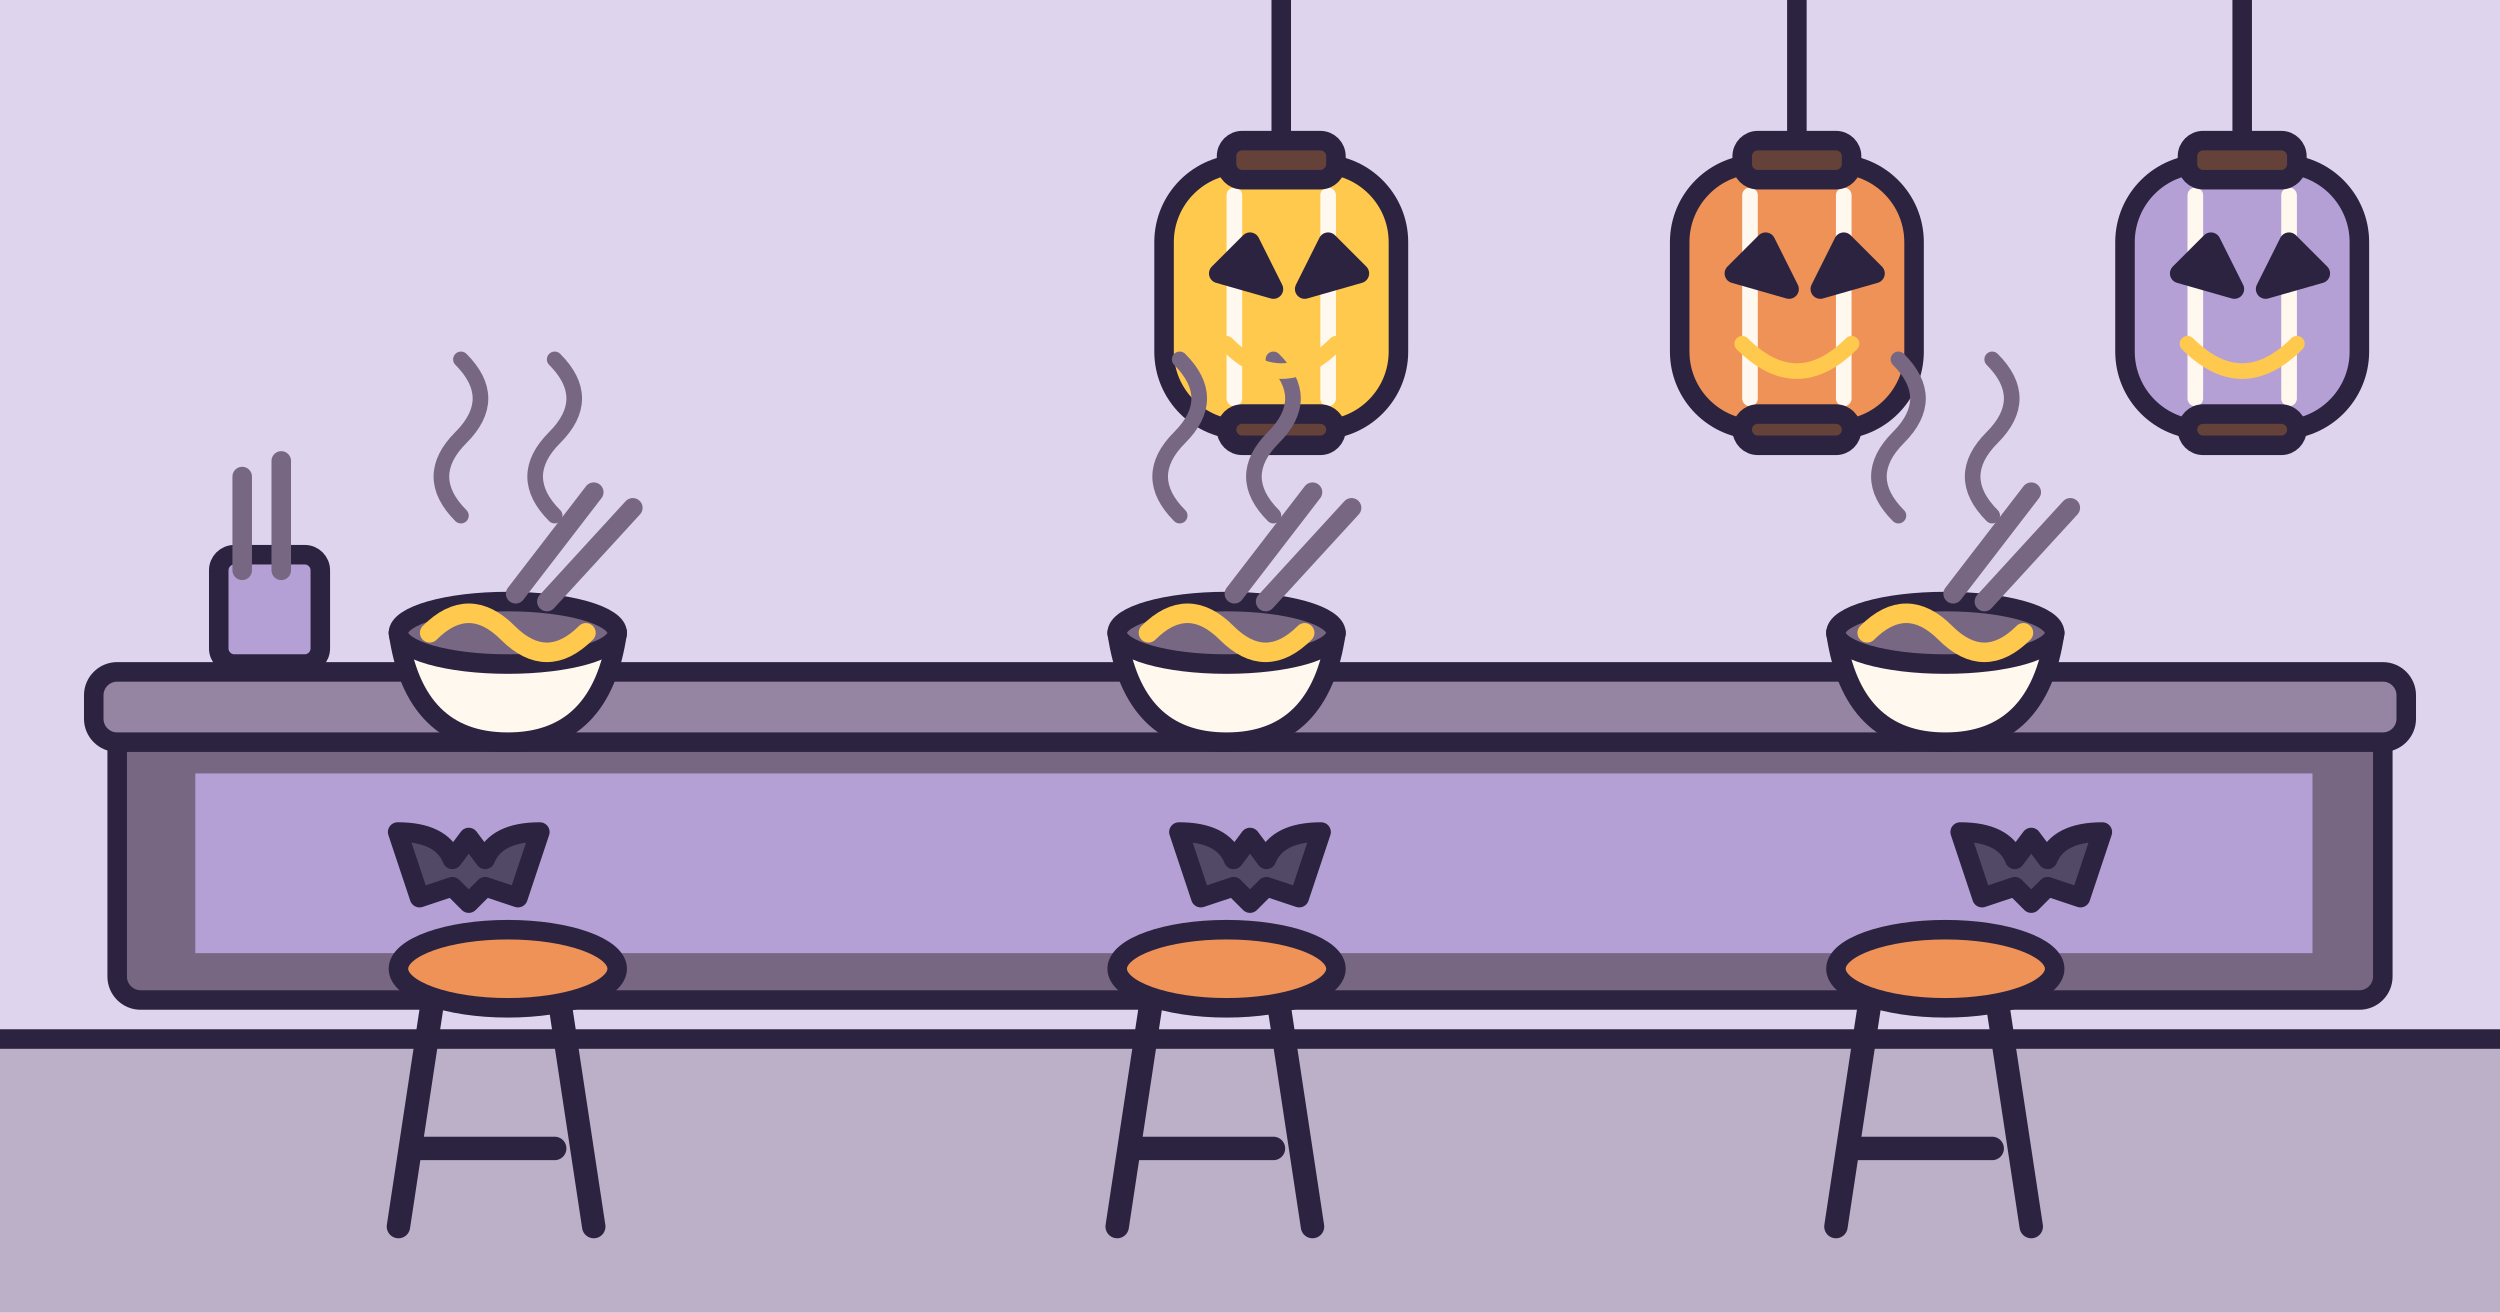
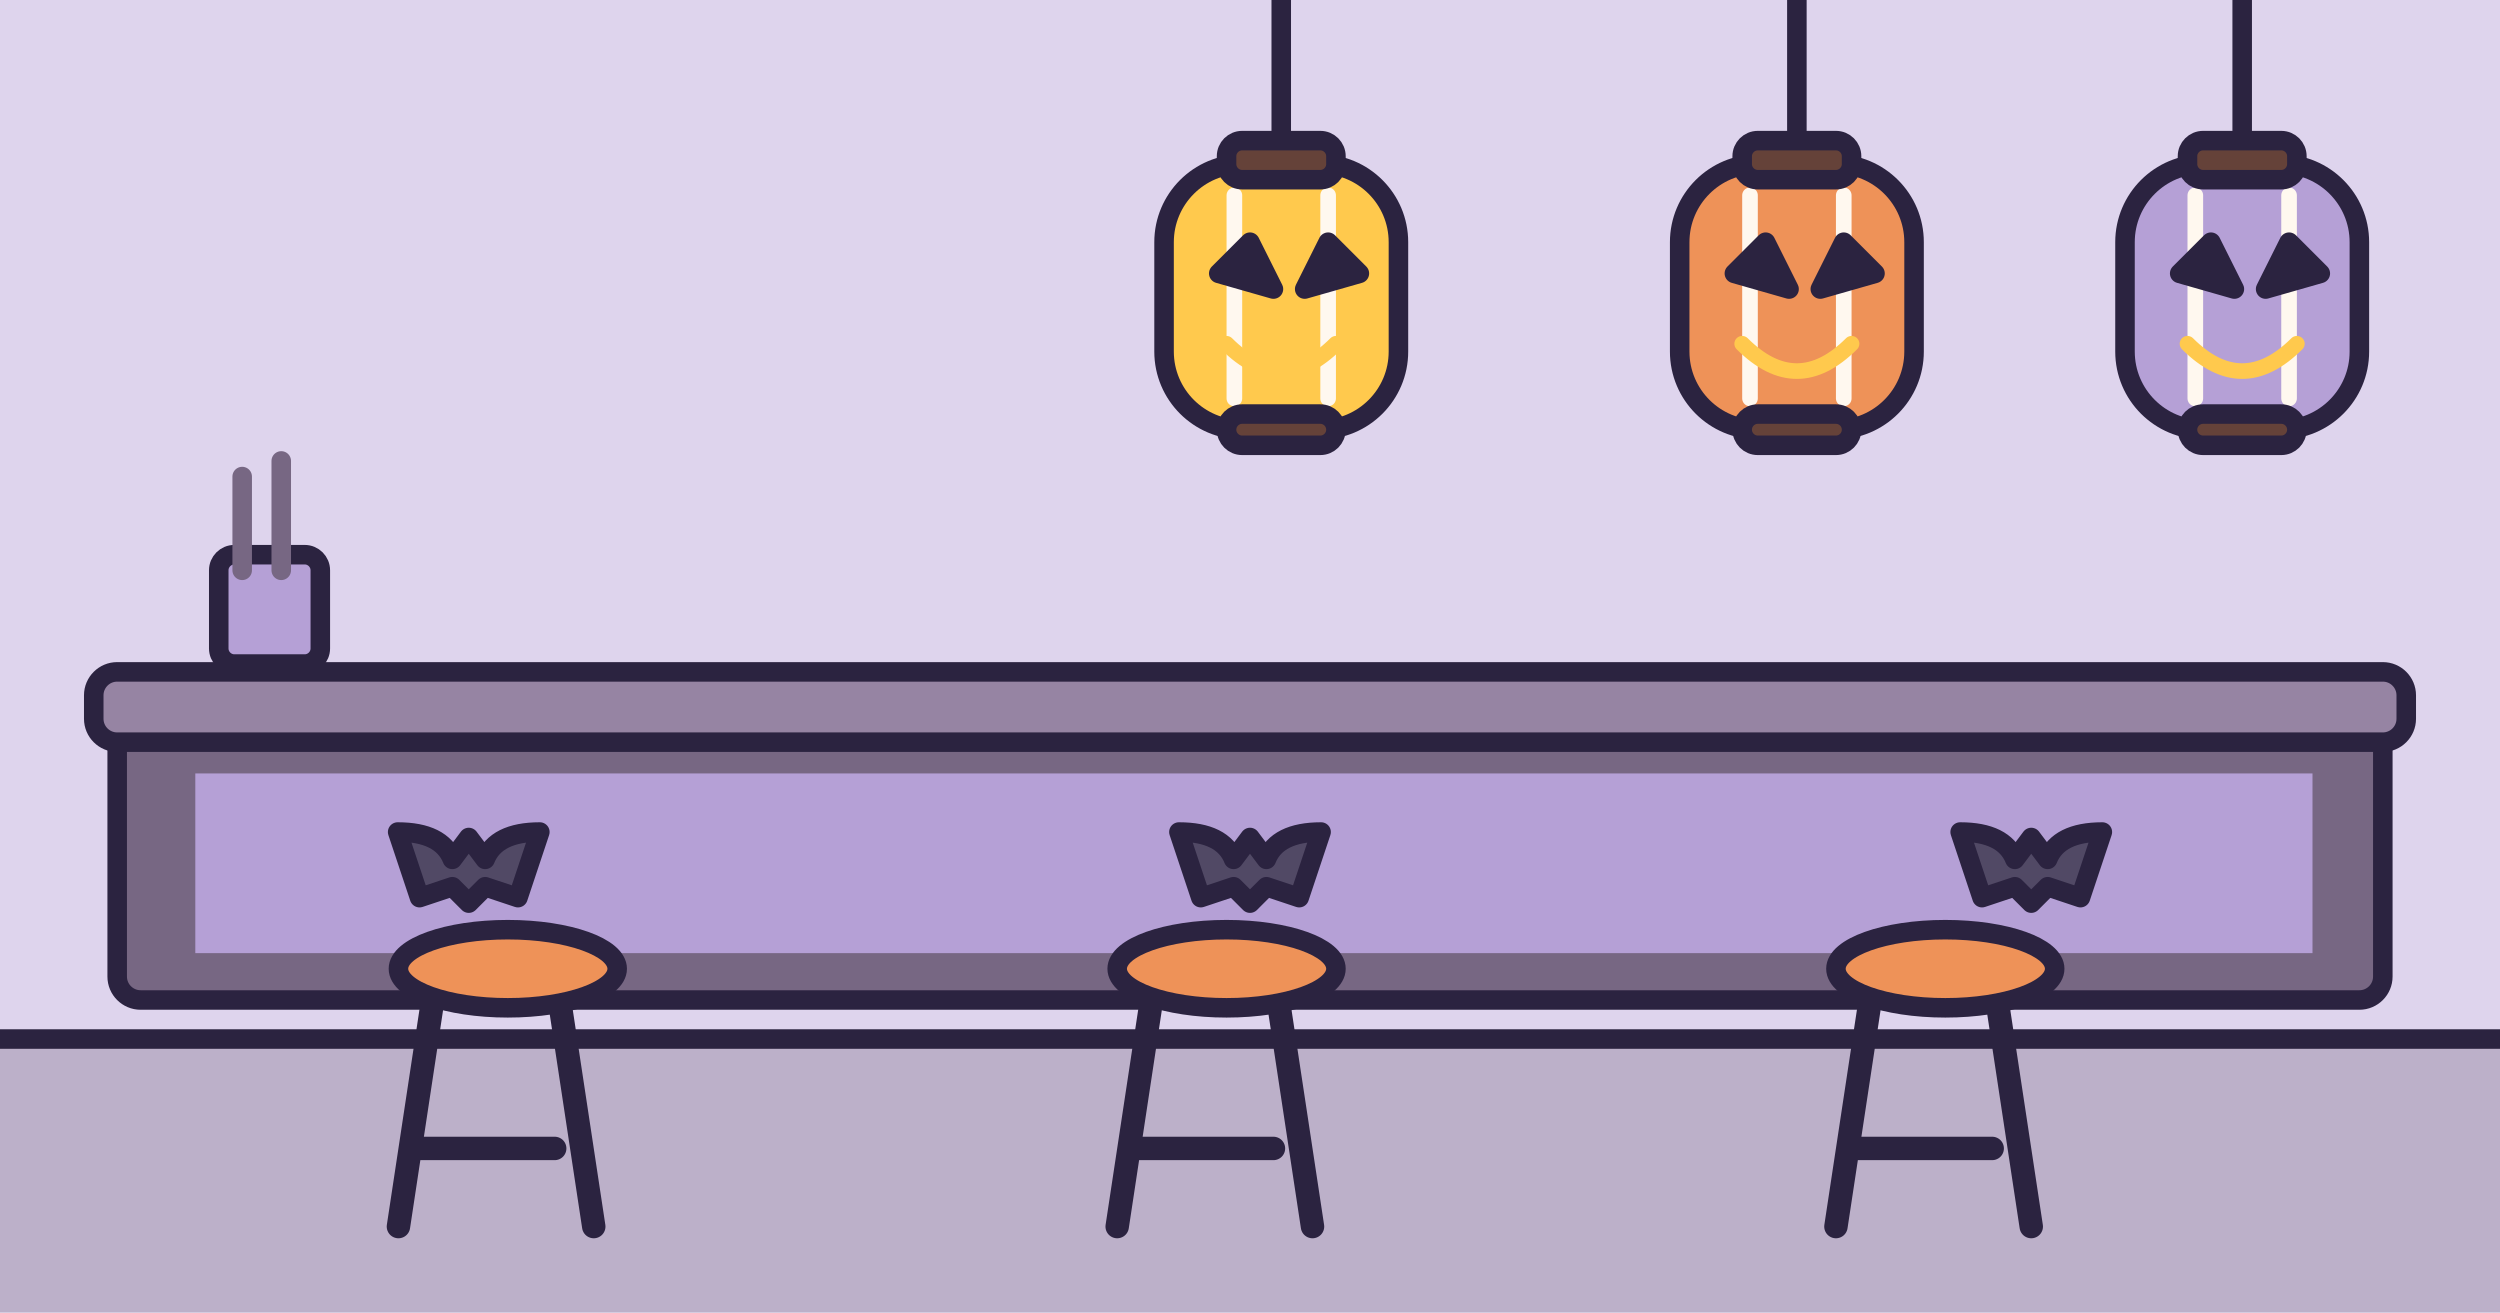
<svg xmlns="http://www.w3.org/2000/svg" width="320" height="168" viewBox="0 0 320 168">
  <g stroke="#2b2340" stroke-width="2.5" stroke-linecap="round" stroke-linejoin="round">
    <path d="M0 0h320v168H0Z" fill="#ded4ed" stroke="none" vector-effect="non-scaling-stroke" />
    <path d="M0 133h320v35H0Z" fill="#bcb0c9" stroke="none" vector-effect="non-scaling-stroke" />
    <path d="M0 133h320" fill="none" stroke="#2b2340" stroke-width="2.5" vector-effect="non-scaling-stroke" />
    <path d="M164 0v21" fill="none" stroke="#2b2340" stroke-width="2.5" vector-effect="non-scaling-stroke" />
    <rect x="149" y="21" width="30" height="34" rx="10" fill="#ffc94d" vector-effect="non-scaling-stroke" />
    <path d="M158 25v26m12-26v26" fill="none" stroke="#fff8ef" stroke-width="2" vector-effect="non-scaling-stroke" />
    <rect x="157" y="18" width="14" height="5" rx="2" fill="#654239" vector-effect="non-scaling-stroke" />
    <rect x="157" y="53" width="14" height="4" rx="2" fill="#654239" vector-effect="non-scaling-stroke" />
    <path d="M230 0v21" fill="none" stroke="#2b2340" stroke-width="2.5" vector-effect="non-scaling-stroke" />
    <rect x="215" y="21" width="30" height="34" rx="10" fill="#ee9258" vector-effect="non-scaling-stroke" />
    <path d="M224 25v26m12-26v26" fill="none" stroke="#fff8ef" stroke-width="2" vector-effect="non-scaling-stroke" />
    <rect x="223" y="18" width="14" height="5" rx="2" fill="#654239" vector-effect="non-scaling-stroke" />
    <rect x="223" y="53" width="14" height="4" rx="2" fill="#654239" vector-effect="non-scaling-stroke" />
    <path d="M287 0v21" fill="none" stroke="#2b2340" stroke-width="2.5" vector-effect="non-scaling-stroke" />
    <rect x="272" y="21" width="30" height="34" rx="10" fill="#b5a0d6" vector-effect="non-scaling-stroke" />
    <path d="M281 25v26m12-26v26" fill="none" stroke="#fff8ef" stroke-width="2" vector-effect="non-scaling-stroke" />
    <rect x="280" y="18" width="14" height="5" rx="2" fill="#654239" vector-effect="non-scaling-stroke" />
    <rect x="280" y="53" width="14" height="4" rx="2" fill="#654239" vector-effect="non-scaling-stroke" />
    <rect x="15" y="90" width="290" height="38" rx="3" fill="#776783" vector-effect="non-scaling-stroke" />
    <rect x="12" y="86" width="296" height="9" rx="3" fill="#9684a3" vector-effect="non-scaling-stroke" />
    <path d="M25 99h271v23H25Z" fill="#b5a0d6" stroke="none" vector-effect="non-scaling-stroke" />
-     <path d="M51 81h28q-2 14-14 14t-14-14Z" fill="#fff8ef" vector-effect="non-scaling-stroke" />
-     <ellipse cx="65" cy="81" rx="14" ry="4" fill="#776783" vector-effect="non-scaling-stroke" />
-     <path d="M55 81q5-5 10 0t10 0" fill="none" stroke="#ffc94d" stroke-width="2.5" vector-effect="non-scaling-stroke" />
-     <path d="M66 76l10-13m-6 14 11-12" fill="none" stroke="#776783" stroke-width="2.5" vector-effect="non-scaling-stroke" />
-     <path d="M59 66q-5-5 0-10t0-10" fill="none" stroke="#776783" stroke-width="2" vector-effect="non-scaling-stroke" />
-     <path d="M71 63q-5-5 0-10t0-10" fill="none" stroke="#776783" stroke-width="2" vector-effect="non-scaling-stroke" transform="translate(0 3)" />
    <path d="M56 124l-5 33m20-33 5 33m-23-10h18" fill="none" stroke="#2b2340" stroke-width="3" vector-effect="non-scaling-stroke" />
    <ellipse cx="65" cy="124" rx="14" ry="5" fill="#ee9258" vector-effect="non-scaling-stroke" />
-     <path d="M143 81h28q-2 14-14 14t-14-14Z" fill="#fff8ef" vector-effect="non-scaling-stroke" />
-     <ellipse cx="157" cy="81" rx="14" ry="4" fill="#776783" vector-effect="non-scaling-stroke" />
-     <path d="M147 81q5-5 10 0t10 0" fill="none" stroke="#ffc94d" stroke-width="2.5" vector-effect="non-scaling-stroke" />
-     <path d="M158 76l10-13m-6 14 11-12" fill="none" stroke="#776783" stroke-width="2.5" vector-effect="non-scaling-stroke" />
-     <path d="M151 66q-5-5 0-10t0-10" fill="none" stroke="#776783" stroke-width="2" vector-effect="non-scaling-stroke" />
-     <path d="M163 63q-5-5 0-10t0-10" fill="none" stroke="#776783" stroke-width="2" vector-effect="non-scaling-stroke" transform="translate(0 3)" />
    <path d="M148 124l-5 33m20-33 5 33m-23-10h18" fill="none" stroke="#2b2340" stroke-width="3" vector-effect="non-scaling-stroke" />
    <ellipse cx="157" cy="124" rx="14" ry="5" fill="#ee9258" vector-effect="non-scaling-stroke" />
-     <path d="M235 81h28q-2 14-14 14t-14-14Z" fill="#fff8ef" vector-effect="non-scaling-stroke" />
-     <ellipse cx="249" cy="81" rx="14" ry="4" fill="#776783" vector-effect="non-scaling-stroke" />
-     <path d="M239 81q5-5 10 0t10 0" fill="none" stroke="#ffc94d" stroke-width="2.5" vector-effect="non-scaling-stroke" />
-     <path d="M250 76l10-13m-6 14 11-12" fill="none" stroke="#776783" stroke-width="2.5" vector-effect="non-scaling-stroke" />
-     <path d="M243 66q-5-5 0-10t0-10" fill="none" stroke="#776783" stroke-width="2" vector-effect="non-scaling-stroke" />
-     <path d="M255 63q-5-5 0-10t0-10" fill="none" stroke="#776783" stroke-width="2" vector-effect="non-scaling-stroke" transform="translate(0 3)" />
    <path d="M240 124l-5 33m20-33 5 33m-23-10h18" fill="none" stroke="#2b2340" stroke-width="3" vector-effect="non-scaling-stroke" />
    <ellipse cx="249" cy="124" rx="14" ry="5" fill="#ee9258" vector-effect="non-scaling-stroke" />
    <rect x="28" y="71" width="13" height="14" rx="2" fill="#b5a0d6" vector-effect="non-scaling-stroke" />
    <path d="M31 73v-12m5 12V59" fill="none" stroke="#776783" stroke-width="2.5" vector-effect="non-scaling-stroke" />
    <g>
      <path d="m156 35 4-4 3 6Zm11 2 3-6 4 4Z" fill="#2b2340" vector-effect="non-scaling-stroke" />
      <path d="M157 44q7 7 14 0" fill="none" stroke="#ffc94d" stroke-width="2" vector-effect="non-scaling-stroke" />
      <path d="m222 35 4-4 3 6Zm11 2 3-6 4 4Z" fill="#2b2340" vector-effect="non-scaling-stroke" />
      <path d="M223 44q7 7 14 0" fill="none" stroke="#ffc94d" stroke-width="2" vector-effect="non-scaling-stroke" />
      <path d="m279 35 4-4 3 6Zm11 2 3-6 4 4Z" fill="#2b2340" vector-effect="non-scaling-stroke" />
      <path d="M280 44q7 7 14 0" fill="none" stroke="#ffc94d" stroke-width="2" vector-effect="non-scaling-stroke" />
      <g transform="translate(60 110) scale(0.7)">
        <path d="M-13-5q8 0 10 5l3-4 3 4q2-5 10-5l-4 12-6-2-3 3-3-3-6 2Z" fill="#514965" vector-effect="non-scaling-stroke" />
      </g>
      <g transform="translate(160 110) scale(0.7)">
        <path d="M-13-5q8 0 10 5l3-4 3 4q2-5 10-5l-4 12-6-2-3 3-3-3-6 2Z" fill="#514965" vector-effect="non-scaling-stroke" />
      </g>
      <g transform="translate(260 110) scale(0.7)">
        <path d="M-13-5q8 0 10 5l3-4 3 4q2-5 10-5l-4 12-6-2-3 3-3-3-6 2Z" fill="#514965" vector-effect="non-scaling-stroke" />
      </g>
    </g>
  </g>
</svg>
